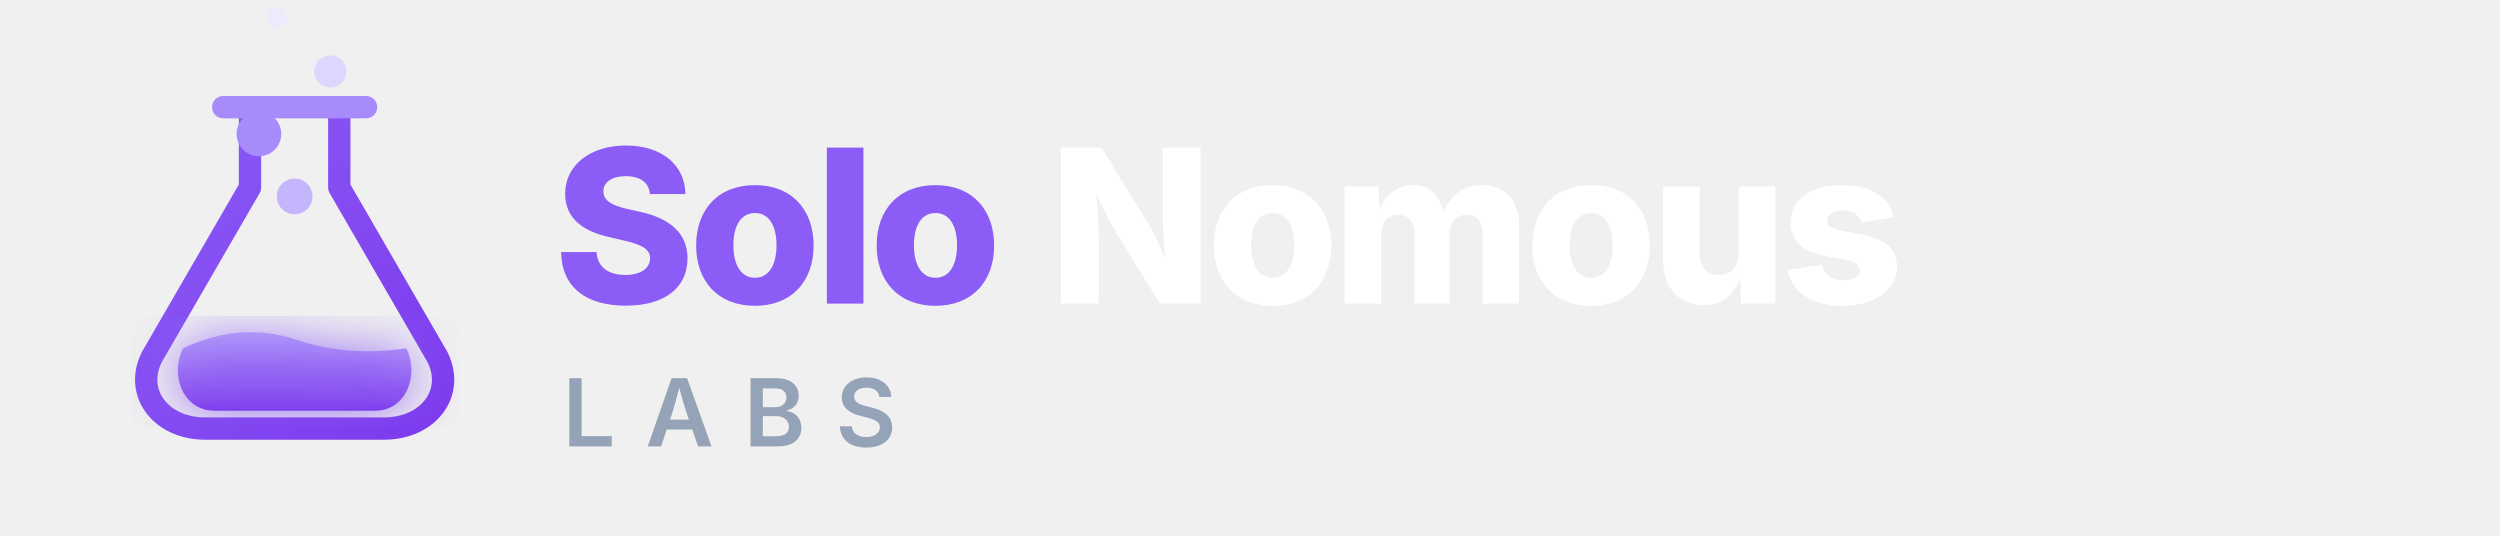
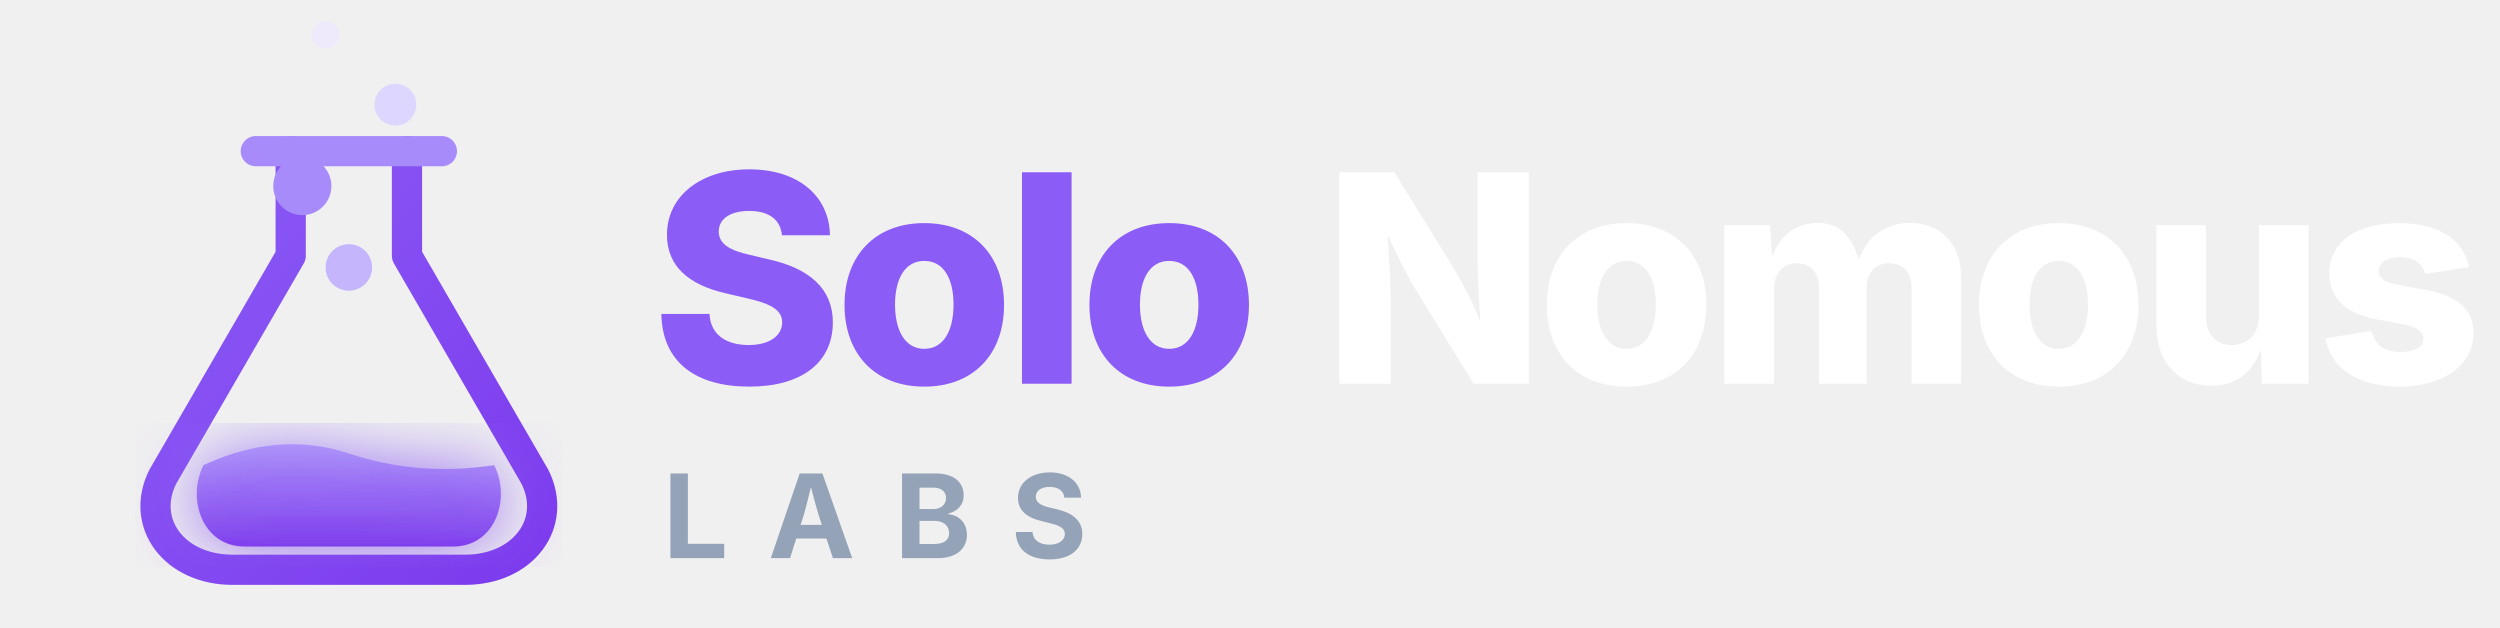
- <svg xmlns="http://www.w3.org/2000/svg" viewBox="0 0 280 60" fill="none" class="solonomous-logo-dark">
+ <svg xmlns="http://www.w3.org/2000/svg" viewBox="0 0 215 54" fill="none" class="solonomous-logo-dark">
  <defs>
    <linearGradient id="purpleGrad" x1="0%" y1="0%" x2="100%" y2="100%">
      <stop offset="0%" stop-color="#8B5CF6" />
      <stop offset="100%" stop-color="#7C3AED" />
    </linearGradient>
    <linearGradient id="flaskLiquid" x1="0%" y1="0%" x2="0%" y2="100%">
-       <stop offset="0%" stop-color="#A78BFA" stop-opacity="0.8" />
+       <stop offset="0%" stop-color="#A78BFA" stop-opacity="0.85" />
      <stop offset="100%" stop-color="#7C3AED" stop-opacity="0.95" />
    </linearGradient>
    <filter id="flaskGlow" x="-20%" y="-20%" width="140%" height="140%">
      <feGaussianBlur stdDeviation="3" result="blur" />
      <feComposite in="SourceGraphic" in2="blur" operator="over" />
    </filter>
  </defs>
-   <g transform="translate(6, 4)">
-     <path d="M 22 8 L 22 17 L 11 36 C 9 40 12 44 17 44 L 37 44 C 42 44 45 40 43 36 L 32 17 L 32 8" stroke="url(#purpleGrad)" stroke-width="2.5" stroke-linecap="round" stroke-linejoin="round" fill="none" />
-     <line x1="19" y1="8" x2="35" y2="8" stroke="#A78BFA" stroke-width="2.5" stroke-linecap="round" />
+   <g transform="translate(3, 5)">
+     <path d="M 22 8 L 22 17 L 11 36 C 9 40 12 44 17 44 L 37 44 C 42 44 45 40 43 36 L 32 17 L 32 8" stroke="url(#purpleGrad)" stroke-width="2.6" stroke-linecap="round" stroke-linejoin="round" fill="none" />
+     <line x1="19" y1="8" x2="35" y2="8" stroke="#A78BFA" stroke-width="2.6" stroke-linecap="round" />
    <path d="M 14.5 35 Q 21 32 27 34 T 39.5 35 C 41 38 39.5 42 36 42 L 18 42 C 14.5 42 13 38 14.5 35 Z" fill="url(#flaskLiquid)" filter="url(#flaskGlow)" />
    <circle cx="27" cy="18" r="2" fill="#C4B5FD" />
    <circle cx="23" cy="11" r="2.5" fill="#A78BFA" />
    <circle cx="31" cy="4" r="1.8" fill="#DDD6FE" />
    <circle cx="25" cy="-2" r="1.2" fill="#EDE9FE" opacity="0.8" />
  </g>
-   <g transform="translate(62, 34)">
-     <text font-family="'Outfit', 'Inter', -apple-system, sans-serif" font-weight="800" font-size="24" letter-spacing="-0.03em">
+   <g transform="translate(56, 33)">
+     <text font-family="'Outfit', 'Inter', -apple-system, sans-serif" font-weight="800" font-size="25" letter-spacing="-0.03em">
      <tspan fill="#8B5CF6">Solo</tspan>
      <tspan fill="#FFFFFF">Nomous</tspan>
    </text>
-     <text x="1" y="16" font-family="'Inter', -apple-system, sans-serif" font-weight="600" font-size="10.5" letter-spacing="0.32em" fill="#94A3B8">
+     <text x="1" y="15" font-family="'Inter', -apple-system, sans-serif" font-weight="700" font-size="10" letter-spacing="0.34em" fill="#94A3B8">
      LABS
    </text>
  </g>
</svg>
